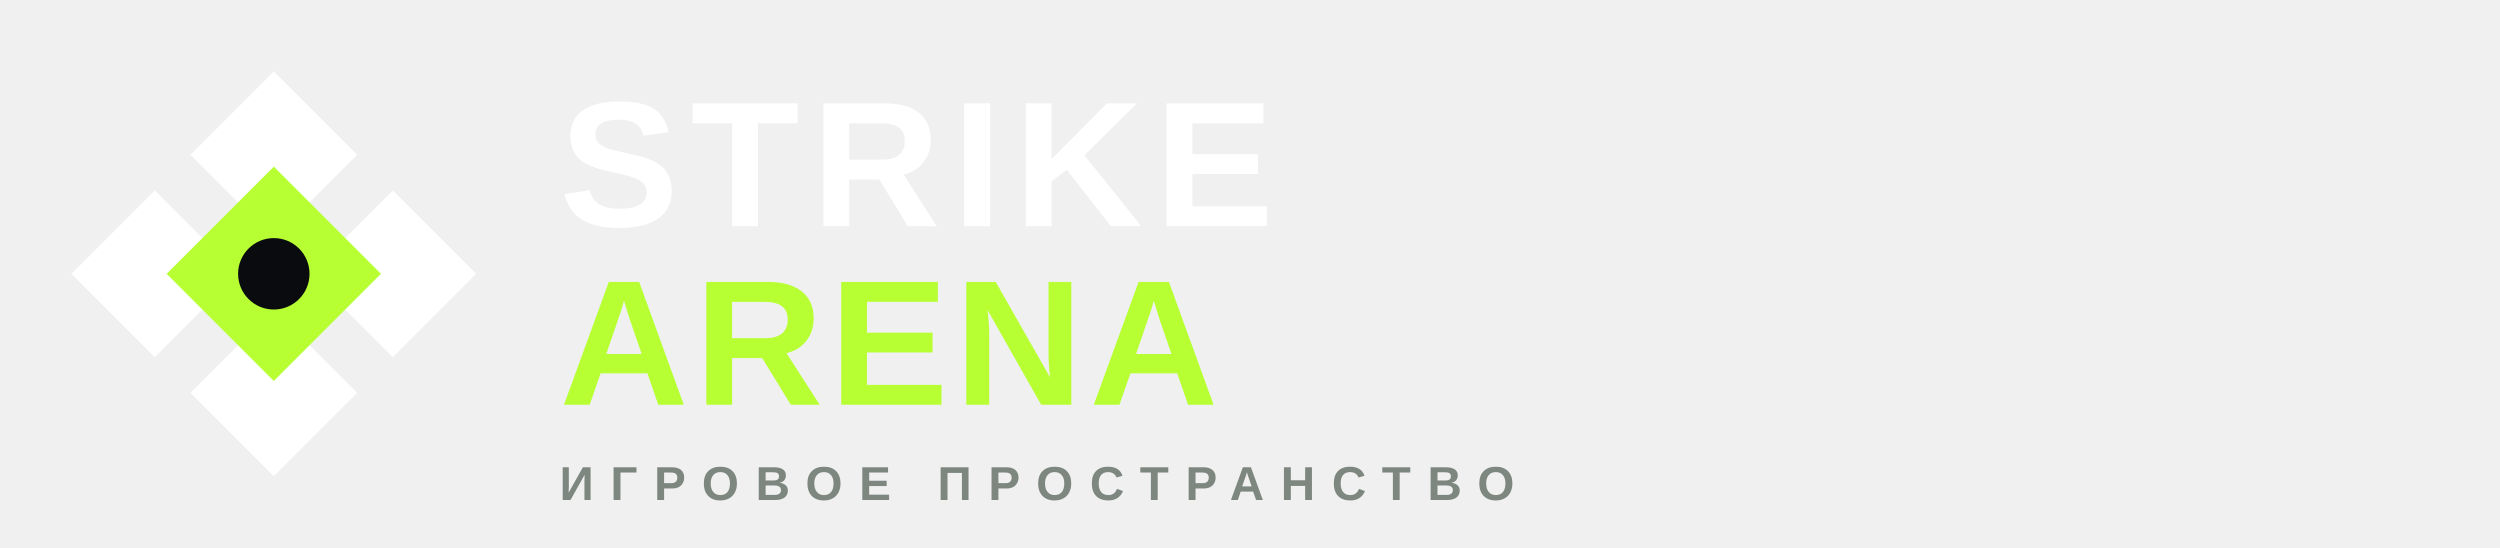
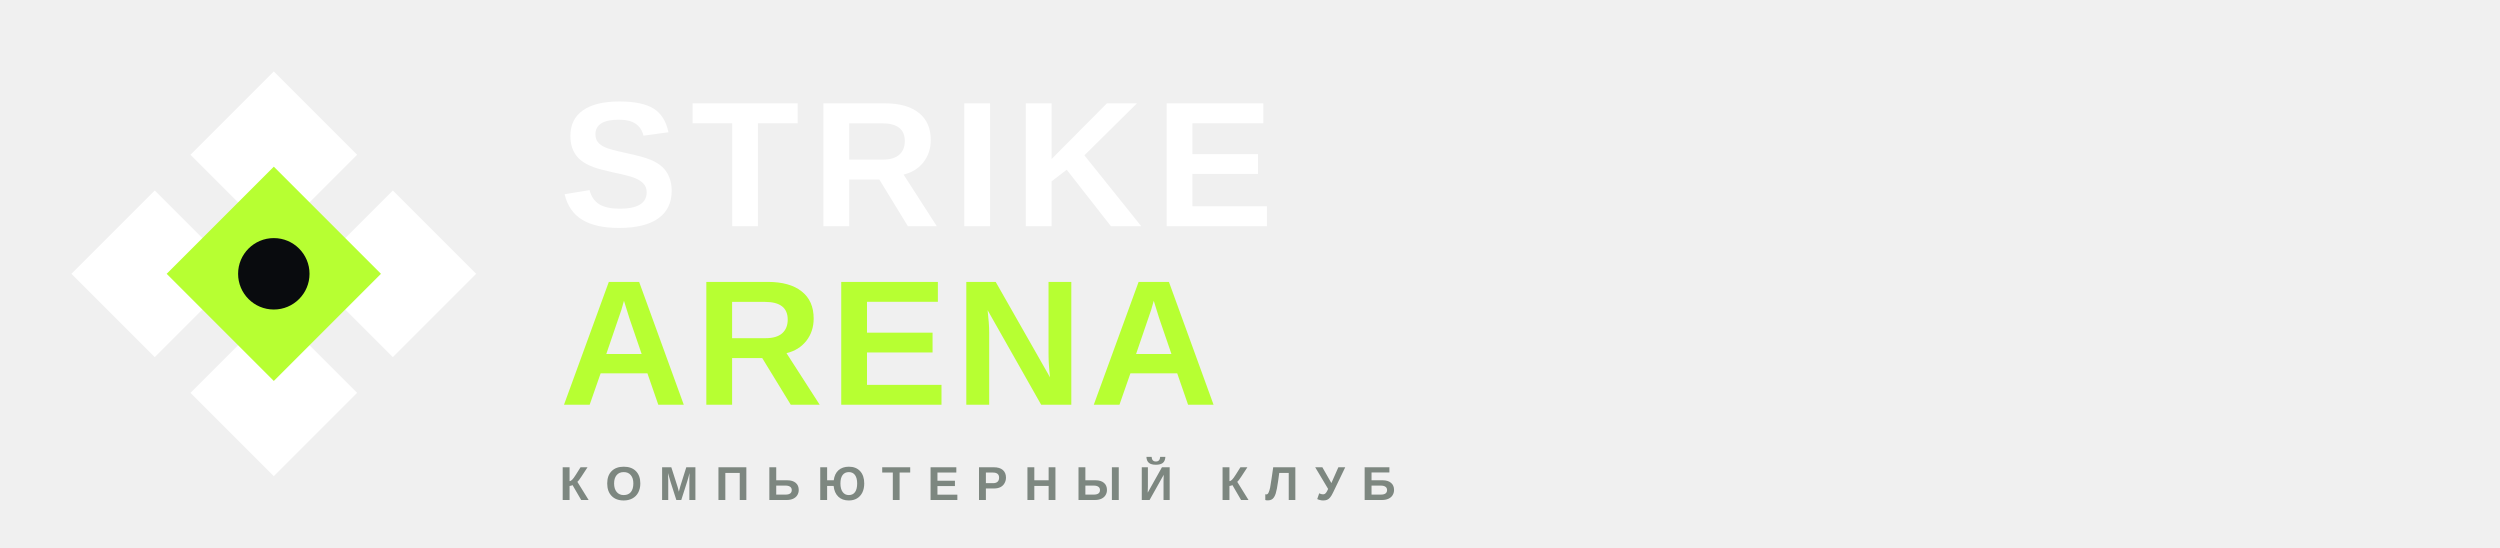
<svg xmlns="http://www.w3.org/2000/svg" viewBox="0 0 420 92" fill="none">
  <g transform="translate(46 46)">
    <path d="M0-34 14-20 0-6-14-20 0-34Z" fill="#fff" />
    <path d="M34 0 20 14 6 0 20-14 34 0Z" fill="#fff" />
    <path d="M0 34-14 20 0 6 14 20 0 34Z" fill="#fff" />
    <path d="M-34 0-20-14-6 0-20 14-34 0Z" fill="#fff" />
    <path d="M0-18 18 0 0 18-18 0 0-18Z" fill="#B7FF32" />
    <circle cx="0" cy="0" r="6" fill="#090B0E" />
  </g>
  <text x="94" y="38" fill="#fff" font-family="Arial,Helvetica,sans-serif" font-size="30" font-weight="900" letter-spacing="2">STRIKE</text>
  <text x="94" y="68" fill="#B7FF32" font-family="Arial,Helvetica,sans-serif" font-size="30" font-weight="900" letter-spacing="1">ARENA</text>
-   <text x="94" y="84" fill="#7D8780" font-family="Arial,Helvetica,sans-serif" font-size="8" font-weight="700" letter-spacing="2.8">ИГРОВОЕ ПРОСТРАНСТВО</text>
+   <text x="94" y="84" fill="#7D8780" font-family="Arial,Helvetica,sans-serif" font-size="8" font-weight="700" letter-spacing="2.8">КОМПЬЮТЕРНЫЙ КЛУБ</text>
</svg>
